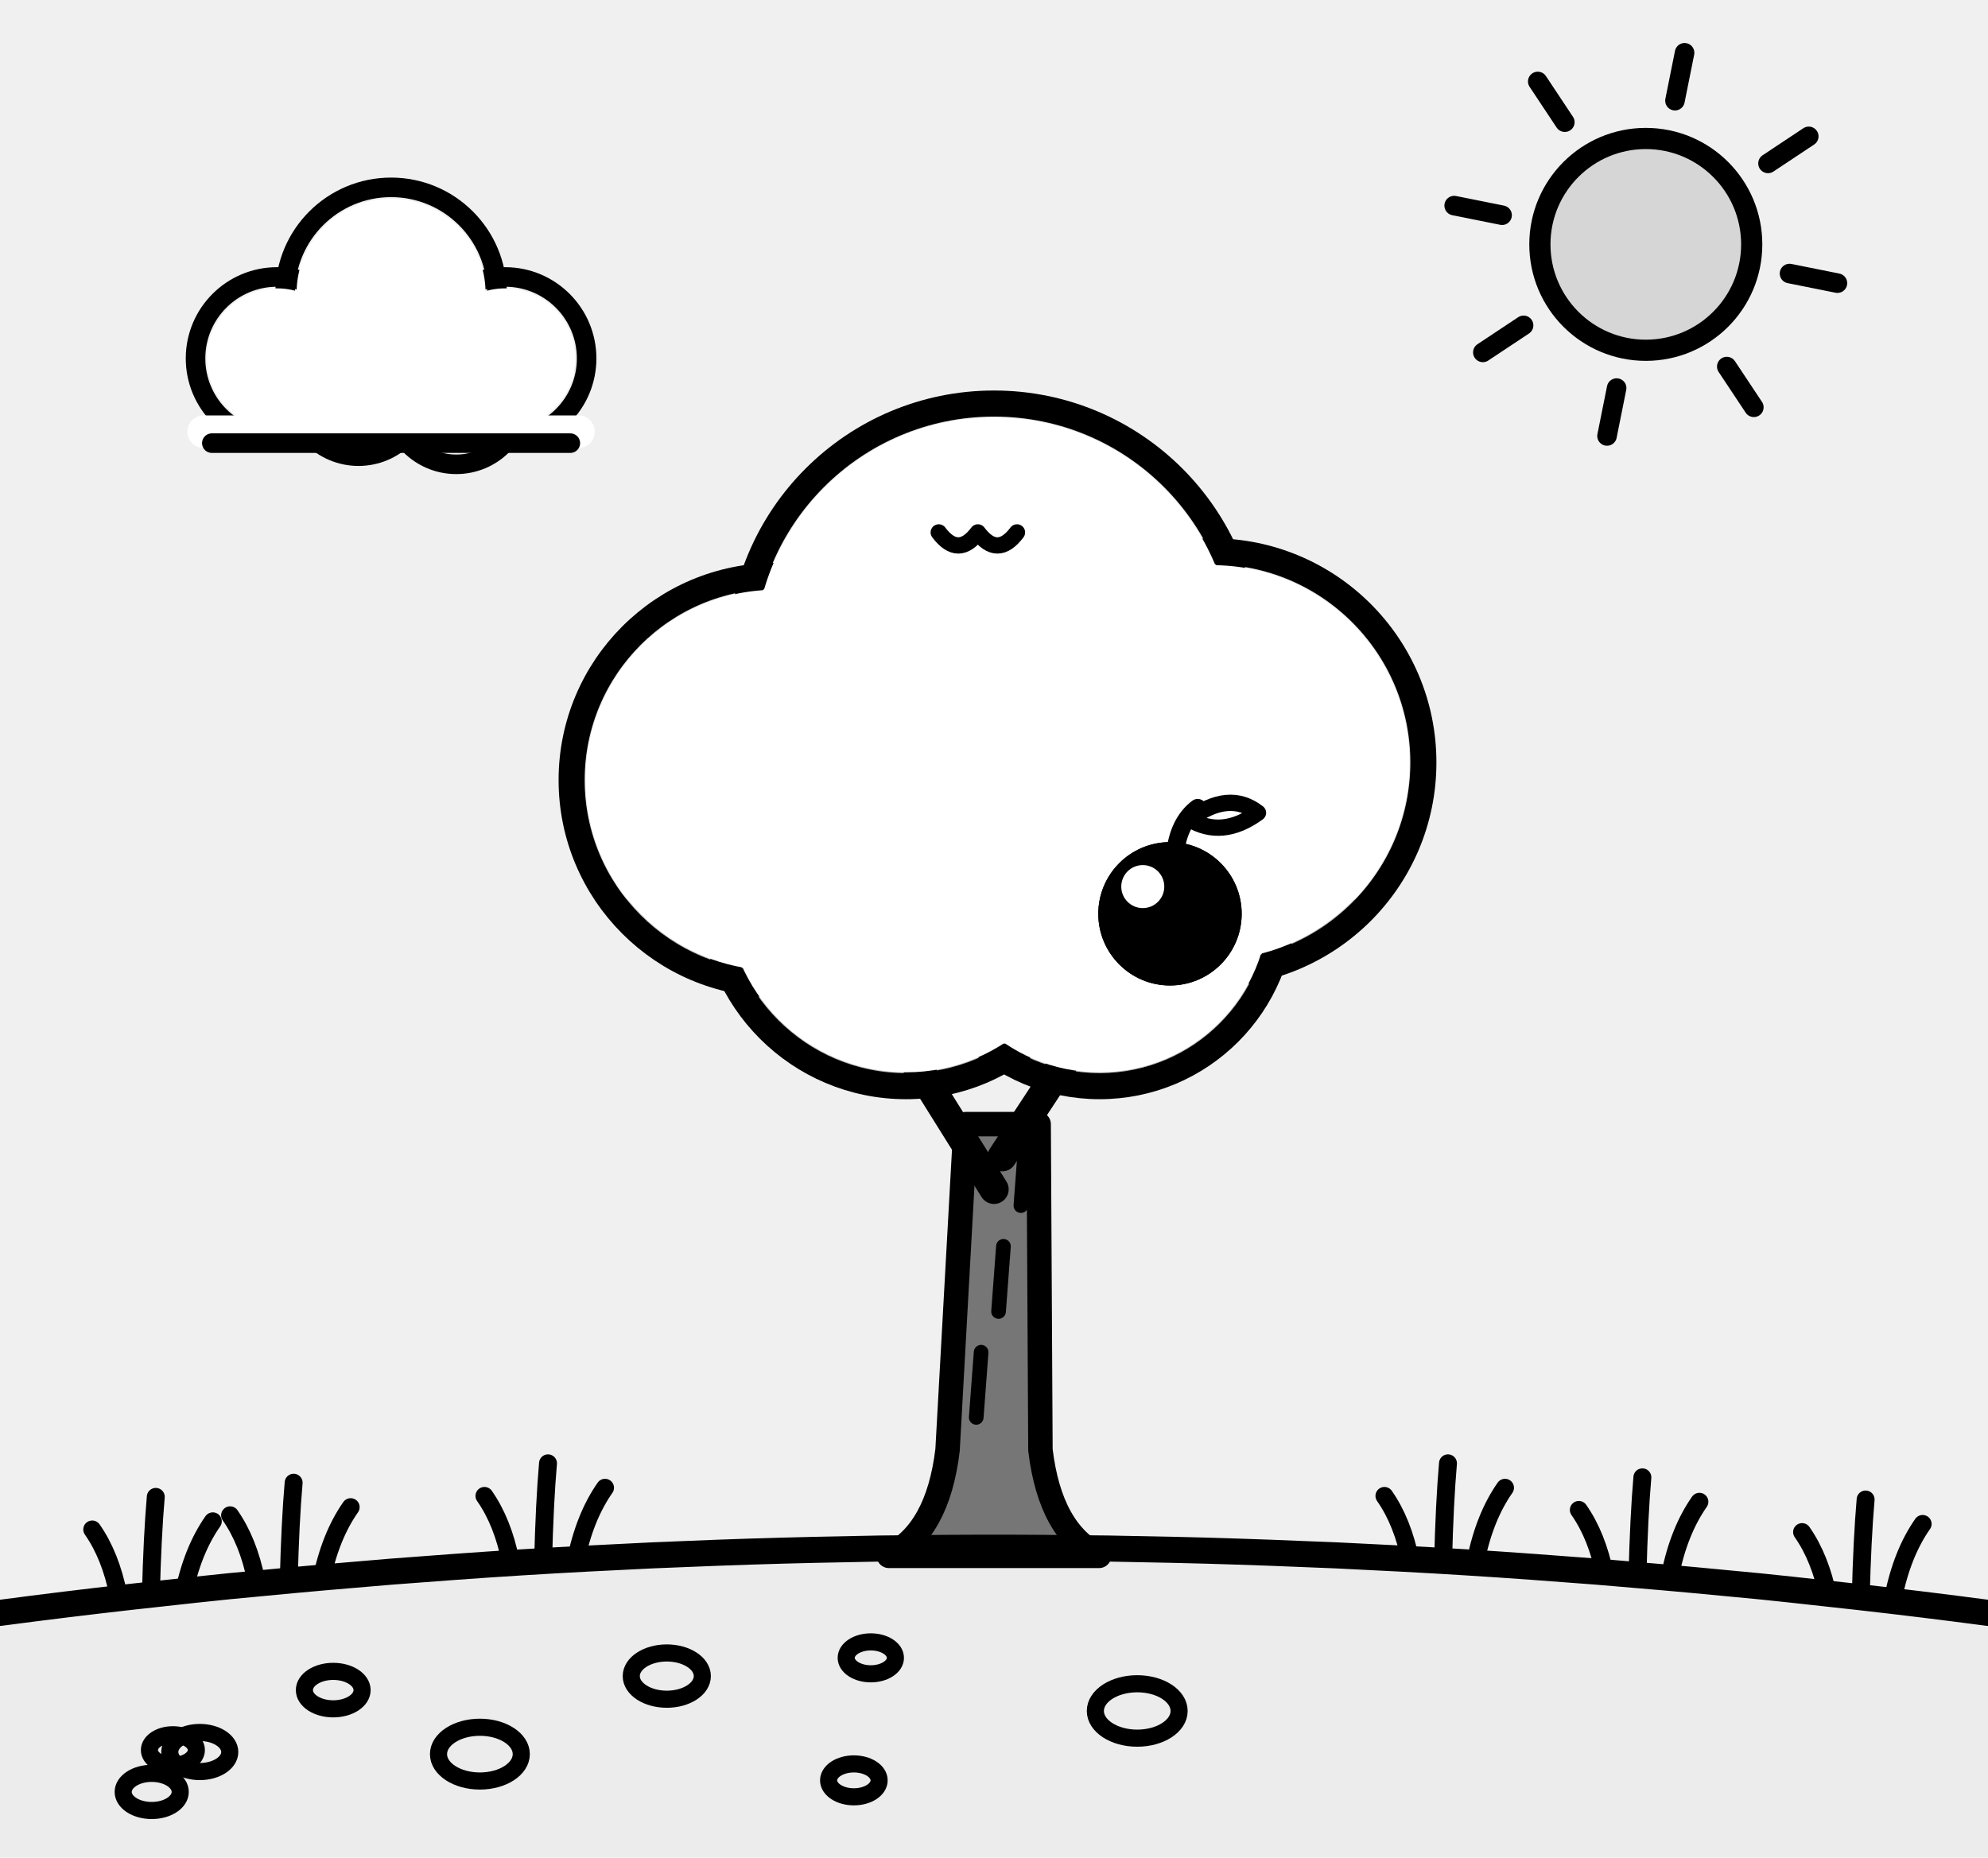
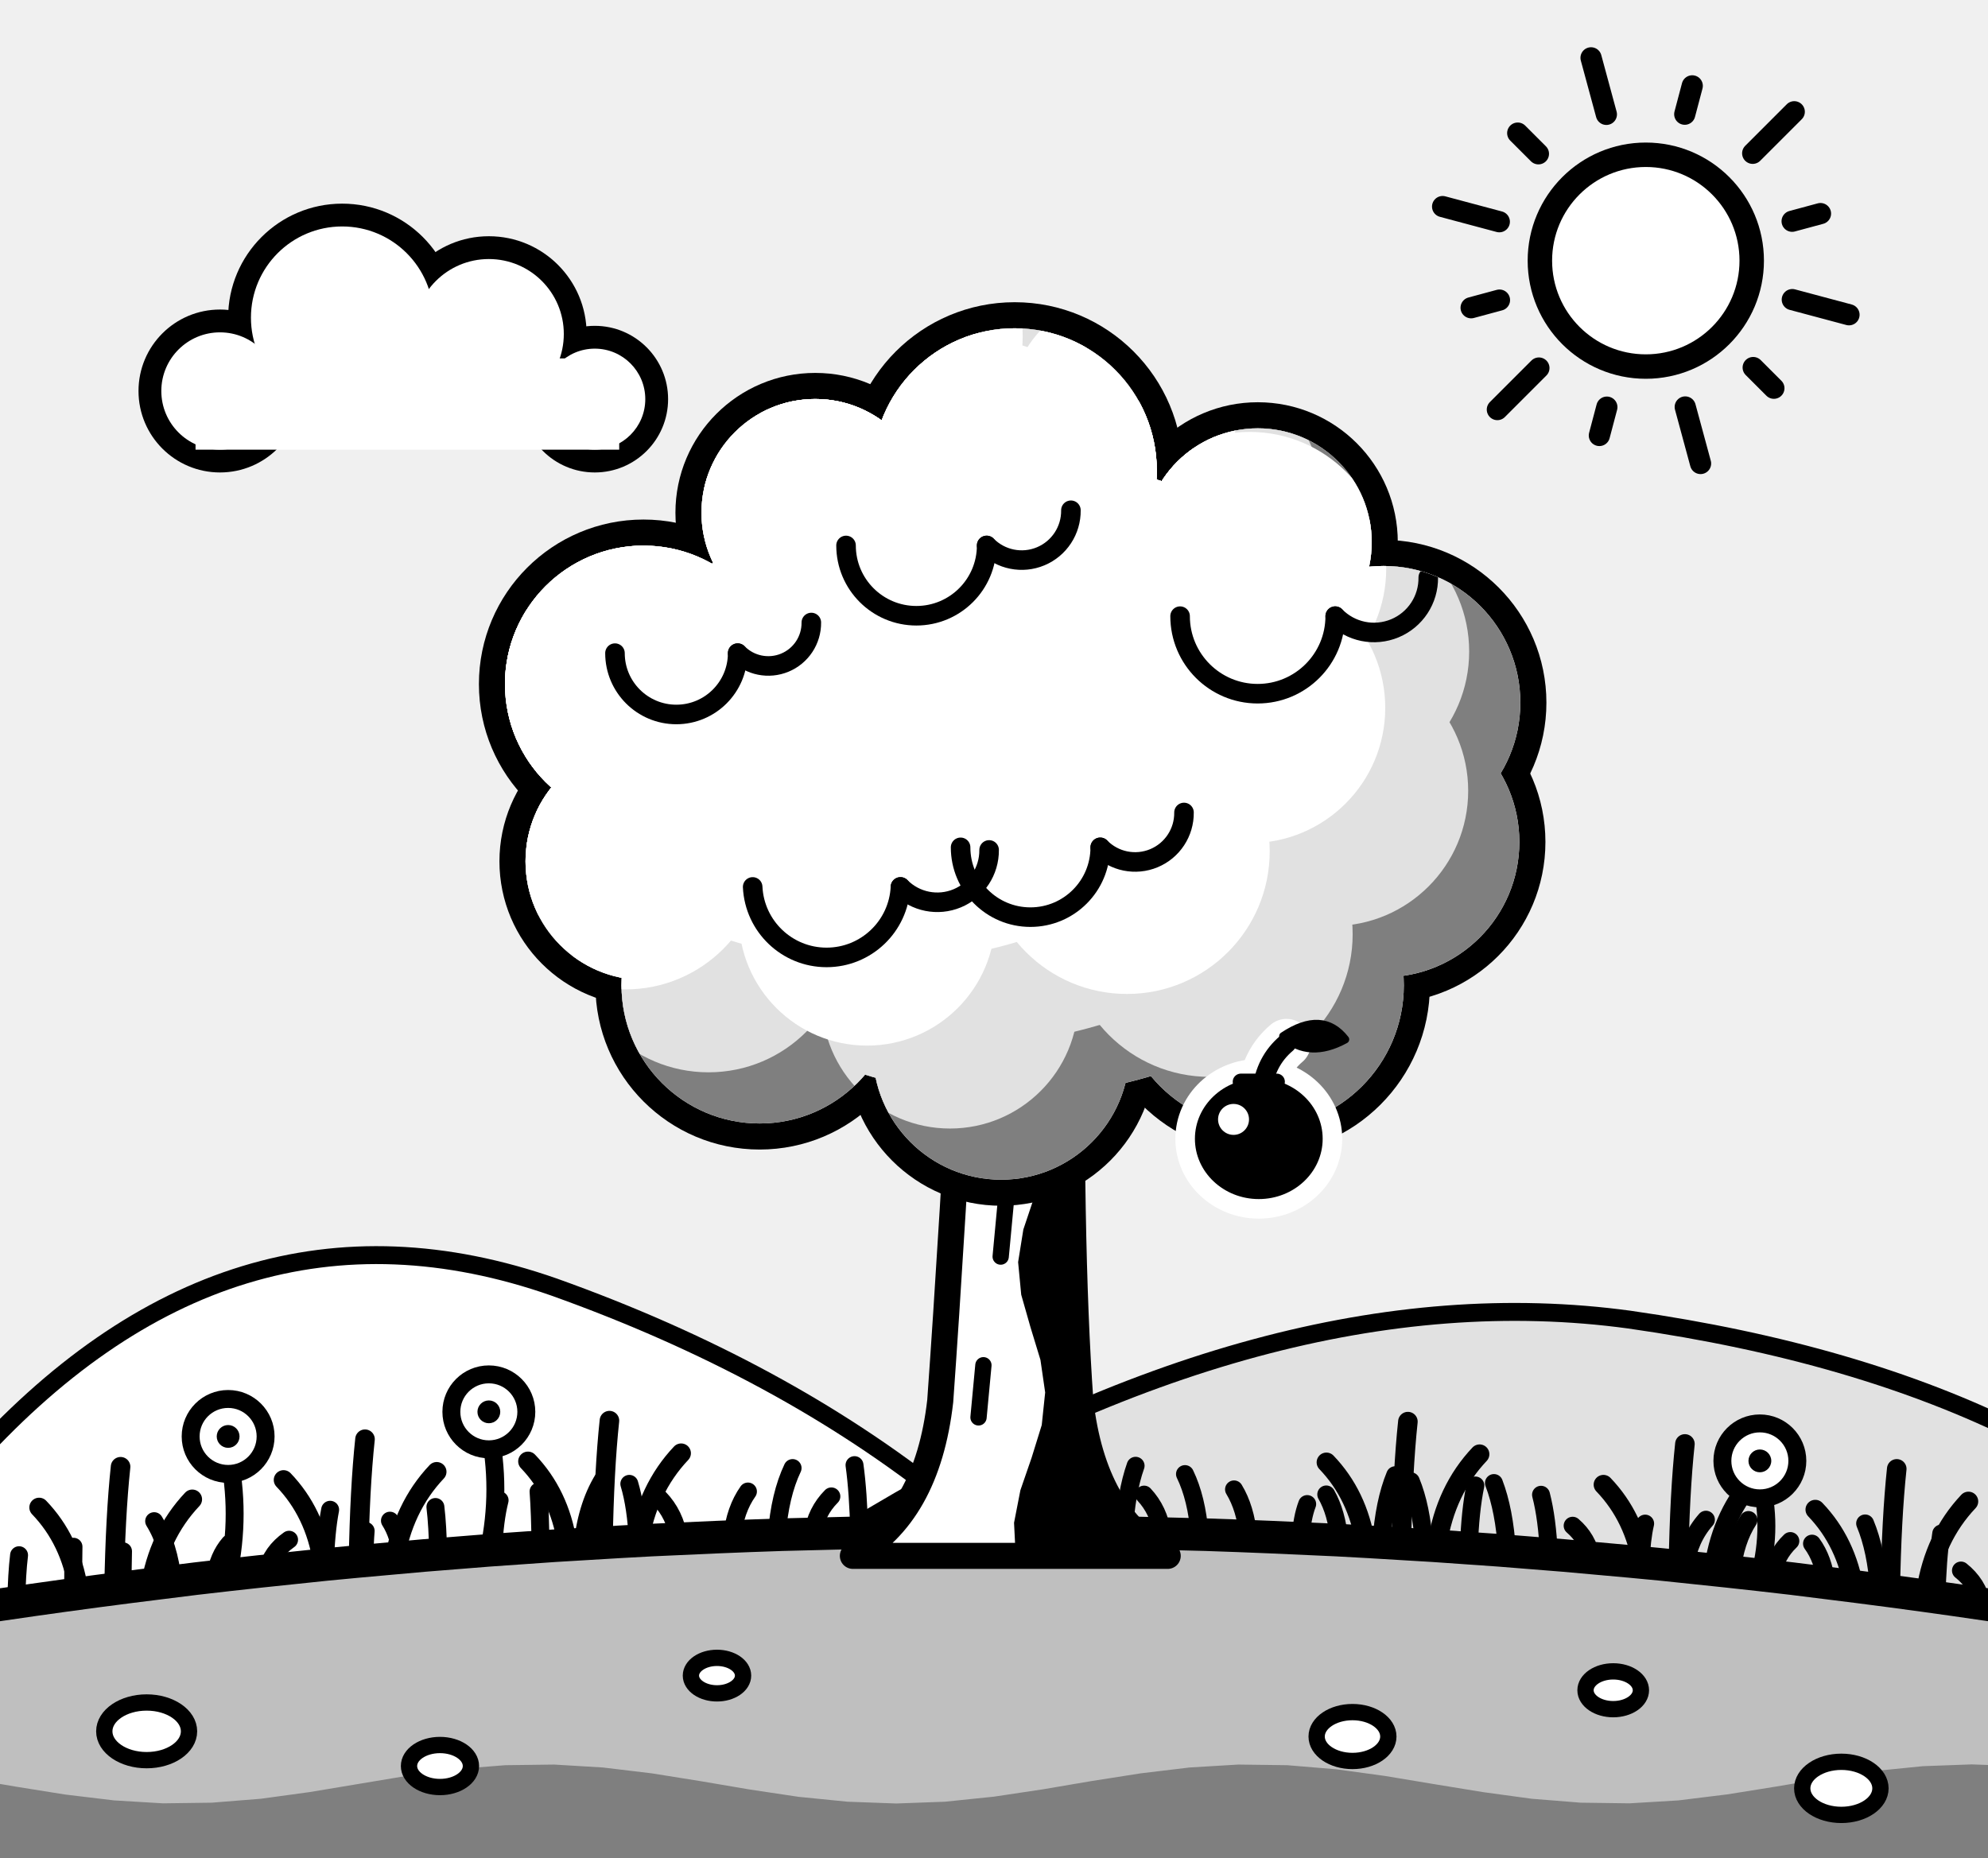
<svg xmlns="http://www.w3.org/2000/svg" width="122" height="114" viewBox="0 0 122 114">
-   <g id="shade">
-     <circle cx="101" cy="15" r="6.5" fill="rgb(214,214,214)" />
-     <path d="M0,99 L2,98.74 L4,98.49 L6,98.25 L8,98.02 L10,97.8 L12,97.58 L14,97.37 L16,97.18 L18,96.99 L20,96.81 L22,96.64 L24,96.47 L26,96.32 L28,96.17 L30,96.03 L32,95.9 L34,95.78 L36,95.67 L38,95.57 L40,95.47 L42,95.39 L44,95.31 L46,95.24 L48,95.18 L50,95.13 L52,95.09 L54,95.05 L56,95.03 L58,95.01 L60,95 L62,95 L64,95.01 L66,95.03 L68,95.05 L70,95.09 L72,95.13 L74,95.18 L76,95.24 L78,95.31 L80,95.39 L82,95.47 L84,95.57 L86,95.67 L88,95.78 L90,95.9 L92,96.03 L94,96.17 L96,96.32 L98,96.47 L100,96.64 L102,96.81 L104,96.99 L106,97.18 L108,97.37 L110,97.58 L112,97.8 L114,98.02 L116,98.25 L118,98.49 L120,98.74 L122,99 L122,114 L0,114 Z" fill="rgb(236,236,236)" />
-     <path d="M54.55,95.5 Q57.55,94 58.15,89 L59.26,69 L63.74,69 L63.85,89 Q64.45,94 67.45,95.5 Z" fill="rgb(118,118,118)" />
+   <g stroke-linecap="round" stroke-linejoin="round">
+     <path d="M109.99,18.39 L113.47,19.32" fill="none" stroke="#000" stroke-width="1.3" />
+     <path d="M107.59,22.56 L108.86,23.83" fill="none" stroke="#000" stroke-width="1.3" />
+     <path d="M103.42,24.98 L104.36,28.45" fill="none" stroke="#000" stroke-width="1.3" />
+     <path d="M98.61,24.99 L98.15,26.73" fill="none" stroke="#000" stroke-width="1.3" />
+     <path d="M94.44,22.59 L91.89,25.14" fill="none" stroke="#000" stroke-width="1.3" />
+     <path d="M92.02,18.42 L90.28,18.89" fill="none" stroke="#000" stroke-width="1.3" />
+     <path d="M92.01,13.61 L88.53,12.68" fill="none" stroke="#000" stroke-width="1.3" />
+     <path d="M94.41,9.44 L93.14,8.17" fill="none" stroke="#000" stroke-width="1.3" />
+     <path d="M98.58,7.02 L97.64,3.55" fill="none" stroke="#000" stroke-width="1.3" />
+     <path d="M103.39,7.01 L103.85,5.27" fill="none" stroke="#000" stroke-width="1.3" />
+     <path d="M107.56,9.41 L110.11,6.86" fill="none" stroke="#000" stroke-width="1.3" />
+     <path d="M109.98,13.58 L111.72,13.11" fill="none" stroke="#000" stroke-width="1.3" />
+     <circle cx="101" cy="16" r="6.5" fill="#fff" stroke="#000" stroke-width="1.5" />
+     <clipPath id="c1">
+       <rect x="0" y="0" width="122" height="29" />
+     </clipPath>
+     <g clip-path="url(#c1)">
+       <circle cx="13.5" cy="24" r="5" fill="#000" />
+       <circle cx="21" cy="19.5" r="7" fill="#000" />
+       <circle cx="30" cy="20.5" r="6" fill="#000" />
+       <circle cx="36.5" cy="24.5" r="4.5" fill="#000" />
+     </g>
+     <clipPath id="c2">
+       <rect x="0" y="0" width="122" height="27.6" />
+     </clipPath>
+     <g clip-path="url(#c2)">
+       <circle cx="13.5" cy="24" r="3.6" fill="#fff" />
+       <circle cx="21" cy="19.5" r="5.6" fill="#fff" />
+       <circle cx="30" cy="20.5" r="4.6" fill="#fff" />
+       <circle cx="36.5" cy="24.5" r="3.1" fill="#fff" />
+       <rect x="12" y="22" width="26" height="6" fill="#fff" />
+     </g>
+     <path d="M-2,90 Q14,72 34,79 Q48,84 58,92 L58,110 L-2,110 Z" fill="#fff" stroke="#000" stroke-width="1.1" />
+     <path d="M52,94 Q78,78 100,81 Q114,83 124,88 L124,110 L52,110 Z" fill="#e1e1e1" stroke="#000" stroke-width="1.1" />
+     <path d="M-2,98.8 L0,98.5 L2,98.21 L4,97.93 L6,97.66 L8,97.4 L10,97.15 L12,96.9 L14,96.67 L16,96.45 L18,96.24 L20,96.03 L22,95.84 L24,95.66 L26,95.48 L28,95.32 L30,95.16 L32,95.02 L34,94.88 L36,94.76 L38,94.64 L40,94.53 L42,94.44 L44,94.35 L46,94.27 L48,94.2 L50,94.15 L52,94.1 L54,94.06 L56,94.03 L58,94.01 L60,94 L62,94 L64,94.01 L66,94.03 L68,94.06 L70,94.1 L72,94.15 L74,94.2 L76,94.27 L78,94.35 L80,94.44 L82,94.53 L84,94.64 L86,94.76 L88,94.88 L90,95.02 L92,95.16 L94,95.32 L96,95.48 L98,95.66 L100,95.84 L102,96.03 L104,96.24 L106,96.45 L108,96.67 L110,96.9 L112,97.15 L114,97.4 L116,97.66 L118,97.93 L120,98.21 L122,98.5 L124,98.8 L124,116 L-2,116 Z" fill="#bfbfbf" />
+     <path d="M-2,109.16 L1,109.67 L4,110.15 L7,110.51 L10,110.69 L13,110.65 L16,110.41 L19,110 L22,109.5 L25,109 L28,108.59 L31,108.35 L34,108.31 L37,108.49 L40,108.85 L43,109.33 L46,109.84 L49,110.29 L52,110.59 L55,110.7 L58,110.59 L61,110.28 L64,109.83 L67,109.32 L70,108.85 L73,108.49 L76,108.31 L79,108.35 L82,108.6 L85,109.01 L88,109.51 L91,110 L94,110.41 L97,110.65 L100,110.69 L103,110.51 L106,110.14 L109,109.66 L112,109.15 L115,108.71 L118,108.41 L121,108.3 L124,108.41 L124,116 L-2,116 Z" fill="#7f7f7f" />
+     <ellipse cx="9" cy="106.27" rx="2.6" ry="1.77" fill="#fff" stroke="#000" stroke-width="1" />
+     <ellipse cx="27" cy="108.4" rx="1.9" ry="1.29" fill="#fff" stroke="#000" stroke-width="1" />
+     <ellipse cx="44" cy="102.85" rx="1.6" ry="1.09" fill="#fff" stroke="#000" stroke-width="1" />
+     <ellipse cx="83" cy="106.59" rx="2.2" ry="1.5" fill="#fff" stroke="#000" stroke-width="1" />
+     <ellipse cx="99" cy="103.75" rx="1.7" ry="1.16" fill="#fff" stroke="#000" stroke-width="1" />
+     <ellipse cx="113" cy="109.77" rx="2.4" ry="1.63" fill="#fff" stroke="#000" stroke-width="1" />
+     <path d="M1,98.35 q0.03,-1.73 0.17,-2.89" fill="none" stroke="#000" stroke-width="1.1" />
+     <path d="M4.49,97.86 q0,-1.75 0.02,-2.92" fill="none" stroke="#000" stroke-width="1.1" />
+     <path d="M7.52,97.46 q0.01,-1.35 0.03,-2.24" fill="none" stroke="#000" stroke-width="1.1" />
+     <path d="M10.6,97.07 q-0.23,-2.22 -1.14,-3.7" fill="none" stroke="#000" stroke-width="1.1" />
+     <path d="M13.22,96.76 q0.17,-1.21 0.87,-2.02" fill="none" stroke="#000" stroke-width="1.1" />
+     <path d="M16.39,96.41 q0.27,-1.14 1.35,-1.9" fill="none" stroke="#000" stroke-width="1.1" />
+     <path d="M19.94,96.04 q0.06,-2.02 0.32,-3.37" fill="none" stroke="#000" stroke-width="1.1" />
+     <path d="M22.36,95.81 q0.02,-1.1 0.08,-1.84" fill="none" stroke="#000" stroke-width="1.1" />
+     <path d="M24.65,95.6 q-0.14,-1.35 -0.72,-2.26" fill="none" stroke="#000" stroke-width="1.1" />
+     <path d="M26.89,95.41 q-0.03,-1.75 -0.17,-2.91" fill="none" stroke="#000" stroke-width="1.1" />
+     <path d="M30.27,95.14 q0.08,-1.83 0.39,-3.05" fill="none" stroke="#000" stroke-width="1.1" />
+     <path d="M33.17,94.94 q-0.02,-2.03 -0.12,-3.39" fill="none" stroke="#000" stroke-width="1.1" />
+     <path d="M35.76,94.77 q0.28,-2.52 1.39,-4.19" fill="none" stroke="#000" stroke-width="1.1" />
+     <path d="M39.14,94.58 q-0.1,-2.1 -0.52,-3.5" fill="none" stroke="#000" stroke-width="1.1" />
+     <path d="M41.66,94.45 q-0.24,-1.5 -1.2,-2.49" fill="none" stroke="#000" stroke-width="1.1" />
+     <path d="M44.93,94.31 q0.19,-1.66 0.97,-2.76" fill="none" stroke="#000" stroke-width="1.1" />
+     <path d="M47.67,94.21 q0.19,-2.46 0.97,-4.1" fill="none" stroke="#000" stroke-width="1.1" />
+     <path d="M49.87,94.15 q0.23,-1.38 1.15,-2.3" fill="none" stroke="#000" stroke-width="1.1" />
+     <path d="M52.73,94.08 q-0.06,-2.49 -0.29,-4.15" fill="none" stroke="#000" stroke-width="1.1" />
+     <path d="M68.97,94.08 q0.14,-2.47 0.72,-4.11" fill="none" stroke="#000" stroke-width="1.1" />
+     <path d="M71.33,94.13 q-0.22,-1.43 -1.12,-2.39" fill="none" stroke="#000" stroke-width="1.1" />
+     <path d="M73.62,94.19 q-0.18,-2.23 -0.9,-3.71" fill="none" stroke="#000" stroke-width="1.1" />
+     <path d="M76.6,94.29 q-0.17,-1.72 -0.87,-2.87" fill="none" stroke="#000" stroke-width="1.1" />
+     <path d="M79.82,94.43 q0.08,-1.27 0.4,-2.11" fill="none" stroke="#000" stroke-width="1.1" />
+     <path d="M82.19,94.54 q-0.16,-1.69 -0.8,-2.81" fill="none" stroke="#000" stroke-width="1.1" />
+     <path d="M84.77,94.68 q0.17,-2.48 0.85,-4.13" fill="none" stroke="#000" stroke-width="1.1" />
+     <path d="M87.39,94.84 q-0.16,-2.35 -0.81,-3.92" fill="none" stroke="#000" stroke-width="1.1" />
+     <path d="M90.14,95.03 q0.08,-2.31 0.4,-3.85" fill="none" stroke="#000" stroke-width="1.1" />
+     <path d="M92.48,95.2 q-0.16,-2.5 -0.8,-4.17" fill="none" stroke="#000" stroke-width="1.1" />
+     <path d="M95.05,95.4 q-0.1,-2.19 -0.48,-3.65" fill="none" stroke="#000" stroke-width="1.1" />
+     <path d="M97.66,95.63 q-0.23,-1.19 -1.15,-1.98" fill="none" stroke="#000" stroke-width="1.1" />
+     <path d="M100.68,95.9 q0.06,-1.43 0.28,-2.38" fill="none" stroke="#000" stroke-width="1.1" />
+     <path d="M103.4,96.17 q0.26,-1.73 1.29,-2.89" fill="none" stroke="#000" stroke-width="1.1" />
+     <path d="M106.27,96.48 q0.21,-1.91 1.03,-3.18" fill="none" stroke="#000" stroke-width="1.1" />
+     <path d="M108.73,96.76 q0.23,-1.3 1.14,-2.17" fill="none" stroke="#000" stroke-width="1.1" />
+     <path d="M112.07,97.15 q-0.17,-1.44 -0.87,-2.4" fill="none" stroke="#000" stroke-width="1.1" />
+     <path d="M115.31,97.57 q-0.17,-2.43 -0.85,-4.06" fill="none" stroke="#000" stroke-width="1.1" />
+     <path d="M118.84,98.05 q0.06,-2.35 0.29,-3.92" fill="none" stroke="#000" stroke-width="1.1" />
+     <path d="M121.63,98.45 q-0.26,-1.23 -1.29,-2.05" fill="none" stroke="#000" stroke-width="1.1" />
+     <path d="M4.8,97.53 q-0.48,-3 -2.4,-5" fill="none" stroke="#000" stroke-width="1.2" />
+     <path d="M7,97.53 q0.08,-4.5 0.4,-7.5" fill="none" stroke="#000" stroke-width="1.2" />
+     <path d="M9.2,97.53 q0.52,-3.3 2.6,-5.5" fill="none" stroke="#000" stroke-width="1.2" />
+     <path d="M19.8,95.84 q-0.48,-3 -2.4,-5" fill="none" stroke="#000" stroke-width="1.2" />
+     <path d="M22,95.84 q0.08,-4.5 0.4,-7.5" fill="none" stroke="#000" stroke-width="1.2" />
+     <path d="M24.2,95.84 q0.52,-3.3 2.6,-5.5" fill="none" stroke="#000" stroke-width="1.2" />
+     <path d="M34.8,94.7 q-0.48,-3 -2.4,-5" fill="none" stroke="#000" stroke-width="1.2" />
+     <path d="M37,94.7 q0.08,-4.5 0.4,-7.5" fill="none" stroke="#000" stroke-width="1.2" />
+     <path d="M39.2,94.7 q0.52,-3.3 2.6,-5.5" fill="none" stroke="#000" stroke-width="1.2" />
+     <path d="M83.8,94.76 q-0.48,-3 -2.4,-5" fill="none" stroke="#000" stroke-width="1.2" />
+     <path d="M86,94.76 q0.08,-4.5 0.4,-7.5" fill="none" stroke="#000" stroke-width="1.2" />
+     <path d="M88.2,94.76 q0.52,-3.3 2.6,-5.5" fill="none" stroke="#000" stroke-width="1.2" />
+     <path d="M100.8,96.13 q-0.48,-3 -2.4,-5" fill="none" stroke="#000" stroke-width="1.2" />
+     <path d="M103,96.13 q0.08,-4.5 0.4,-7.5" fill="none" stroke="#000" stroke-width="1.2" />
+     <path d="M105.2,96.13 q0.52,-3.3 2.6,-5.5" fill="none" stroke="#000" stroke-width="1.2" />
+     <path d="M113.8,97.66 q-0.48,-3 -2.4,-5" fill="none" stroke="#000" stroke-width="1.2" />
+     <path d="M116,97.66 q0.08,-4.5 0.4,-7.5" fill="none" stroke="#000" stroke-width="1.2" />
+     <path d="M118.2,97.66 q0.52,-3.3 2.6,-5.5" fill="none" stroke="#000" stroke-width="1.2" />
+     <path d="M14,96.67 q0.8,-3.75 0,-7.5" fill="none" stroke="#000" stroke-width="1.1" />
+     <circle cx="14" cy="88.17" r="2.3" fill="#fff" stroke="#000" stroke-width="1.1" />
+     <circle cx="14" cy="88.17" r="0.7" fill="#000" />
+     <path d="M108,96.67 q0.8,-3 0,-6" fill="none" stroke="#000" stroke-width="1.1" />
+     <circle cx="108" cy="89.67" r="2.3" fill="#fff" stroke="#000" stroke-width="1.1" />
+     <circle cx="108" cy="89.67" r="0.7" fill="#000" />
+     <path d="M30,95.16 q0.8,-3.75 0,-7.5" fill="none" stroke="#000" stroke-width="1.1" />
+     <circle cx="30" cy="86.66" r="2.3" fill="#fff" stroke="#000" stroke-width="1.1" />
+     <circle cx="30" cy="86.66" r="0.7" fill="#000" />
+     <path d="M-2,98.8 L0,98.5 L2,98.21 L4,97.93 L6,97.66 L8,97.4 L10,97.15 L12,96.9 L14,96.67 L16,96.45 L18,96.24 L20,96.03 L22,95.84 L24,95.66 L26,95.48 L28,95.32 L30,95.16 L32,95.02 L34,94.88 L36,94.76 L38,94.64 L40,94.53 L42,94.44 L44,94.35 L46,94.27 L48,94.2 L50,94.15 L52,94.1 L54,94.06 L56,94.03 L58,94.01 L60,94 L62,94 L64,94.01 L66,94.03 L68,94.06 L70,94.1 L72,94.15 L74,94.2 L76,94.27 L78,94.35 L80,94.44 L82,94.53 L84,94.64 L86,94.76 L88,94.88 L90,95.02 L92,95.16 L94,95.32 L96,95.48 L98,95.66 L100,95.84 L102,96.03 L104,96.24 L106,96.45 L108,96.67 L110,96.9 L112,97.15 L114,97.4 L116,97.66 L118,97.93 L120,98.21 L122,98.5 L124,98.8" fill="none" stroke="#000" stroke-width="2" />
+     <path d="M62.01,66.65 Q54.66,61.06 50.32,53.06 L49.08,54.07 Q53.04,62.38 59.99,68.29 Z" fill="#000" stroke="#000" stroke-width="0.5" />
+     <path d="M63.99,67.31 Q71.57,60.92 76.14,52.12 L74.92,51.09 Q69.96,59.56 62.01,65.63 Z" fill="#000" stroke="#000" stroke-width="0.5" />
+     <path d="M52.34,95.5 Q56.9,93 57.7,86 Q58.4,76.24 59.38,58.47 L65.82,58.47 Q65.6,76.24 66.3,86 Q67.1,93 71.66,95.5 Z" fill="#fff" stroke="#000" stroke-width="1.6" />
    <clipPath id="c3">
-       <circle cx="61" cy="40.32" r="15.55" />
-       <circle cx="47.61" cy="47.88" r="12.53" />
-       <circle cx="74.39" cy="46.8" r="12.96" />
-       <circle cx="55.6" cy="54.79" r="11.88" />
-       <circle cx="67.48" cy="55.44" r="11.23" />
+       <path d="M52.34,95.5 Q56.9,93 57.7,86 Q58.4,76.24 59.38,58.47 L65.82,58.47 Q65.6,76.24 66.3,86 Q67.1,93 71.66,95.5 Z" />
    </clipPath>
    <g clip-path="url(#c3)">
-       <rect x="0" y="0" width="122" height="114" fill="rgb(226,226,226)" />
-       <rect x="0" y="55.22" width="122" height="114" fill="rgb(186,186,186)" />
-       <circle cx="56.33" cy="34.88" r="7" fill="#fff" />
-       <circle cx="43.85" cy="43.5" r="5.64" fill="#fff" />
-       <circle cx="70.5" cy="42.26" r="5.83" fill="#fff" />
-     </g>
-   </g>
-   <g id="ink" fill="none" stroke="#000" stroke-linecap="round" stroke-linejoin="round">
-     <circle cx="101" cy="15" r="6.5" stroke-width="1.3" />
-     <path d="M109.82,16.79 L112.76,17.38" stroke-width="1.2" />
-     <path d="M105.97,22.5 L107.63,25" stroke-width="1.2" />
-     <path d="M99.21,23.82 L98.62,26.76" stroke-width="1.2" />
-     <path d="M93.5,19.97 L91,21.63" stroke-width="1.2" />
-     <path d="M92.18,13.21 L89.24,12.62" stroke-width="1.2" />
-     <path d="M96.03,7.5 L94.37,5" stroke-width="1.2" />
-     <path d="M102.79,6.18 L103.38,3.24" stroke-width="1.2" />
-     <path d="M108.5,10.03 L111,8.37" stroke-width="1.2" />
-     <circle cx="17" cy="22" r="5" stroke-width="1.2" />
-     <circle cx="24" cy="18" r="6.5" stroke-width="1.2" />
-     <circle cx="31" cy="22" r="5" stroke-width="1.2" />
-     <circle cx="22" cy="24" r="4" stroke-width="1.2" />
-     <circle cx="28" cy="24.5" r="4" stroke-width="1.2" />
-     <circle cx="17" cy="22" r="4.3" fill="#fff" stroke="none" />
-     <circle cx="24" cy="18" r="5.8" fill="#fff" stroke="none" />
-     <circle cx="31" cy="22" r="4.3" fill="#fff" stroke="none" />
-     <circle cx="22" cy="24" r="3.3" fill="#fff" stroke="none" />
-     <circle cx="28" cy="24.5" r="3.3" fill="#fff" stroke="none" />
-     <path d="M12.5,26.5 L35.5,26.5" stroke="#fff" stroke-width="2" />
-     <path d="M13,27.2 L35,27.2" stroke-width="1.2" />
-     <path d="M0,99 L2,98.74 L4,98.49 L6,98.25 L8,98.02 L10,97.8 L12,97.58 L14,97.37 L16,97.18 L18,96.99 L20,96.81 L22,96.64 L24,96.47 L26,96.32 L28,96.17 L30,96.03 L32,95.9 L34,95.78 L36,95.67 L38,95.57 L40,95.47 L42,95.39 L44,95.31 L46,95.24 L48,95.18 L50,95.13 L52,95.09 L54,95.05 L56,95.03 L58,95.01 L60,95 L62,95 L64,95.01 L66,95.03 L68,95.05 L70,95.09 L72,95.13 L74,95.18 L76,95.24 L78,95.31 L80,95.39 L82,95.47 L84,95.57 L86,95.67 L88,95.78 L90,95.9 L92,96.03 L94,96.17 L96,96.32 L98,96.47 L100,96.64 L102,96.81 L104,96.99 L106,97.18 L108,97.37 L110,97.58 L112,97.8 L114,98.02 L116,98.25 L118,98.49 L120,98.74 L122,99" stroke-width="1.6" />
-     <ellipse cx="40.92" cy="102.88" rx="2.18" ry="1.42" stroke-width="1.05" />
-     <ellipse cx="12.26" cy="107.54" rx="1.84" ry="1.2" stroke-width="1.05" />
-     <ellipse cx="10.61" cy="107.42" rx="1.44" ry="0.94" stroke-width="1.05" />
-     <ellipse cx="53.44" cy="101.76" rx="1.51" ry="0.98" stroke-width="1.05" />
-     <ellipse cx="52.4" cy="109.28" rx="1.55" ry="1.01" stroke-width="1.05" />
-     <ellipse cx="29.45" cy="107.67" rx="2.54" ry="1.65" stroke-width="1.05" />
-     <ellipse cx="69.79" cy="105.02" rx="2.57" ry="1.67" stroke-width="1.05" />
-     <ellipse cx="9.31" cy="109.99" rx="1.75" ry="1.14" stroke-width="1.05" />
-     <ellipse cx="20.45" cy="103.74" rx="1.77" ry="1.15" stroke-width="1.05" />
-     <path d="M7.26,97.88 Q6.78,95.48 5.66,93.88" stroke-width="1.1" />
-     <path d="M9.26,97.88 Q9.35,94.28 9.56,91.88" stroke-width="1.1" />
-     <path d="M11.26,97.88 Q11.8,95.18 13.06,93.38" stroke-width="1.1" />
-     <path d="M15.72,97.01 Q15.24,94.61 14.12,93.01" stroke-width="1.1" />
-     <path d="M17.72,97.01 Q17.81,93.41 18.02,91.01" stroke-width="1.1" />
-     <path d="M19.72,97.01 Q20.26,94.31 21.52,92.51" stroke-width="1.1" />
-     <path d="M31.33,95.82 Q30.85,93.42 29.73,91.82" stroke-width="1.1" />
-     <path d="M33.33,95.82 Q33.42,92.22 33.63,89.82" stroke-width="1.1" />
-     <path d="M35.33,95.82 Q35.87,93.12 37.13,91.32" stroke-width="1.1" />
-     <path d="M86.56,95.82 Q86.08,93.42 84.96,91.82" stroke-width="1.1" />
-     <path d="M88.56,95.82 Q88.65,92.22 88.86,89.82" stroke-width="1.1" />
-     <path d="M90.56,95.82 Q91.1,93.12 92.36,91.32" stroke-width="1.1" />
-     <path d="M98.49,96.68 Q98.01,94.28 96.89,92.68" stroke-width="1.1" />
-     <path d="M100.49,96.68 Q100.58,93.08 100.79,90.68" stroke-width="1.1" />
-     <path d="M102.49,96.68 Q103.03,93.98 104.29,92.18" stroke-width="1.1" />
-     <path d="M112.19,98.04 Q111.71,95.64 110.59,94.04" stroke-width="1.1" />
-     <path d="M114.19,98.04 Q114.28,94.44 114.49,92.04" stroke-width="1.1" />
-     <path d="M116.19,98.04 Q116.73,95.34 117.99,93.54" stroke-width="1.1" />
-     <path d="M54.55,95.5 Q57.55,94 58.15,89 L59.26,69 L63.74,69 L63.85,89 Q64.45,94 67.45,95.5 Z" stroke-width="1.5" fill="#fff" fill-opacity="0" />
-     <path d="M59.91,87 l0.3,-4" stroke-width="0.9" />
-     <path d="M61.28,80.5 l0.3,-4" stroke-width="0.9" />
-     <path d="M62.65,74 l0.3,-4" stroke-width="0.9" />
-     <path d="M61,73 Q56,65 51,57" stroke-width="1.8" />
-     <path d="M61.5,71 Q66.75,63 72,55" stroke-width="1.8" />
-     <circle cx="61" cy="40.32" r="15.55" stroke-width="1.6" />
-     <circle cx="47.61" cy="47.88" r="12.53" stroke-width="1.6" />
-     <circle cx="74.39" cy="46.8" r="12.96" stroke-width="1.6" />
-     <circle cx="55.6" cy="54.79" r="11.88" stroke-width="1.6" />
-     <circle cx="67.48" cy="55.44" r="11.23" stroke-width="1.6" />
-     <circle cx="61" cy="40.32" r="14.7" fill="#fff" stroke="none" />
-     <circle cx="47.61" cy="47.88" r="11.68" fill="#fff" stroke="none" />
-     <circle cx="74.39" cy="46.8" r="12.11" fill="#fff" stroke="none" />
-     <circle cx="55.6" cy="54.79" r="11.03" fill="#fff" stroke="none" />
-     <circle cx="67.48" cy="55.44" r="10.38" fill="#fff" stroke="none" />
-     <path d="M57.61,32.68 q1.2,1.6 2.4,0 q1.2,1.6 2.4,0" stroke-width="1" />
-     <circle cx="71.8" cy="56.09" r="4.4" fill="#000" stroke="#fff" stroke-width="1.2" paint-order="stroke" />
-     <circle cx="71.8" cy="56.09" r="4.4" fill="#000" stroke="none" />
-     <circle cx="70.13" cy="54.42" r="1.32" fill="#fff" stroke="none" />
-     <path d="M72.1,52.49 q0.2,-2 1.4,-2.9" stroke-width="1.1" />
-     <path d="M73,50.29 q2.4,-1.8 4.2,-0.4 q-2.2,1.6 -4.2,0.4 Z" fill="#fff" stroke-width="1" />
+       <path d="M63.62,57.47 L62.99,59.47 L62.76,61.47 L63.03,63.47 L63.63,65.47 L64.21,67.47 L64.42,69.47 L64.12,71.47 L63.47,73.47 L62.8,75.47 L62.48,77.47 L62.67,79.47 L63.24,81.47 L63.85,83.47 L64.14,85.47 L63.93,87.47 L63.31,89.47 L62.62,91.47 L62.23,93.47 L62.33,95.47 L76.26,95.47 L76.26,57.47 Z" fill="#000" />
+     </g>
+     <path d="M60.05,87 L60.35,83.8" fill="none" stroke="#000" stroke-width="1" />
+     <path d="M61.41,77.13 L61.71,73.93" fill="none" stroke="#000" stroke-width="1" />
+     <path d="M60.38,67.26 L60.68,64.06" fill="none" stroke="#000" stroke-width="1" />
+     <clipPath id="c4">
+       <ellipse cx="62" cy="47.69" rx="24.6" ry="19.6" />
+       <circle cx="62.27" cy="28.87" r="8.72" />
+       <circle cx="77.19" cy="33.28" r="6.99" />
+       <circle cx="84.91" cy="43.13" r="8.39" />
+       <circle cx="84.94" cy="51.68" r="8.3" />
+       <circle cx="77.39" cy="60.48" r="8.76" />
+       <circle cx="61.44" cy="64.54" r="7.87" />
+       <circle cx="46.62" cy="60.48" r="8.48" />
+       <circle cx="39.53" cy="52.87" r="7.28" />
+       <circle cx="39.49" cy="41.99" r="8.5" />
+       <circle cx="50.03" cy="31.47" r="6.98" />
+     </clipPath>
+     <g fill="#000" stroke="#000" stroke-width="3.2">
+       <ellipse cx="62" cy="47.69" rx="24.6" ry="19.6" />
+       <circle cx="62.27" cy="28.87" r="8.72" />
+       <circle cx="77.19" cy="33.28" r="6.99" />
+       <circle cx="84.91" cy="43.13" r="8.39" />
+       <circle cx="84.94" cy="51.68" r="8.3" />
+       <circle cx="77.39" cy="60.48" r="8.76" />
+       <circle cx="61.44" cy="64.54" r="7.87" />
+       <circle cx="46.62" cy="60.48" r="8.48" />
+       <circle cx="39.53" cy="52.87" r="7.28" />
+       <circle cx="39.49" cy="41.99" r="8.5" />
+       <circle cx="50.03" cy="31.47" r="6.98" />
+     </g>
+     <g fill="#fff">
+       <ellipse cx="62" cy="47.69" rx="24.6" ry="19.6" />
+       <circle cx="62.27" cy="28.87" r="8.72" />
+       <circle cx="77.19" cy="33.28" r="6.99" />
+       <circle cx="84.91" cy="43.13" r="8.39" />
+       <circle cx="84.94" cy="51.68" r="8.3" />
+       <circle cx="77.39" cy="60.48" r="8.76" />
+       <circle cx="61.44" cy="64.54" r="7.87" />
+       <circle cx="46.62" cy="60.48" r="8.48" />
+       <circle cx="39.53" cy="52.87" r="7.28" />
+       <circle cx="39.49" cy="41.99" r="8.5" />
+       <circle cx="50.03" cy="31.47" r="6.98" />
+     </g>
+     <g clip-path="url(#c4)">
+       <rect x="-10" y="-10" width="142" height="134" fill="#7f7f7f" />
+       <g fill="#e1e1e1" transform="translate(-3.14,-3.14)">
+         <ellipse cx="62" cy="47.69" rx="24.6" ry="19.6" />
+         <circle cx="62.27" cy="28.87" r="8.72" />
+         <circle cx="77.19" cy="33.28" r="6.99" />
+         <circle cx="84.91" cy="43.13" r="8.39" />
+         <circle cx="84.94" cy="51.68" r="8.3" />
+         <circle cx="77.39" cy="60.48" r="8.76" />
+         <circle cx="61.44" cy="64.54" r="7.87" />
+         <circle cx="46.62" cy="60.48" r="8.48" />
+         <circle cx="39.53" cy="52.87" r="7.28" />
+         <circle cx="39.49" cy="41.99" r="8.5" />
+         <circle cx="50.03" cy="31.47" r="6.98" />
+       </g>
+       <g fill="#fff" transform="translate(-8.23,-8.23)">
+         <ellipse cx="62" cy="47.69" rx="24.6" ry="19.6" />
+         <circle cx="62.27" cy="28.87" r="8.72" />
+         <circle cx="77.19" cy="33.28" r="6.99" />
+         <circle cx="84.91" cy="43.13" r="8.39" />
+         <circle cx="84.94" cy="51.68" r="8.3" />
+         <circle cx="77.39" cy="60.48" r="8.76" />
+         <circle cx="61.44" cy="64.54" r="7.87" />
+         <circle cx="46.62" cy="60.48" r="8.48" />
+         <circle cx="39.53" cy="52.87" r="7.28" />
+         <circle cx="39.49" cy="41.99" r="8.5" />
+         <circle cx="50.03" cy="31.47" r="6.98" />
+       </g>
+     </g>
+     <g clip-path="url(#c4)">
+       <path d="M37.74,40.09 A3.76,3.76 0 0 0 45.27,40.09" fill="none" stroke="#000" stroke-width="1.2" />
+       <path d="M45.27,40.09 a2.64,2.64 0 0 0 4.52,-1.88" fill="none" stroke="#000" stroke-width="1.2" />
+       <path d="M58.95,52.01 A4.28,4.28 0 0 0 67.52,52.01" fill="none" stroke="#000" stroke-width="1.2" />
+       <path d="M67.52,52.01 a3,3 0 0 0 5.14,-2.14" fill="none" stroke="#000" stroke-width="1.2" />
+       <path d="M46.19,54.44 A4.54,4.54 0 0 0 55.26,54.44" fill="none" stroke="#000" stroke-width="1.2" />
+       <path d="M55.26,54.44 a3.18,3.18 0 0 0 5.44,-2.27" fill="none" stroke="#000" stroke-width="1.2" />
+       <path d="M72.42,37.82 A4.76,4.76 0 0 0 81.94,37.82" fill="none" stroke="#000" stroke-width="1.2" />
+       <path d="M81.94,37.82 a3.33,3.33 0 0 0 5.71,-2.38" fill="none" stroke="#000" stroke-width="1.2" />
+       <path d="M51.92,33.48 A4.31,4.31 0 0 0 60.55,33.48" fill="none" stroke="#000" stroke-width="1.2" />
+       <path d="M60.55,33.48 a3.02,3.02 0 0 0 5.17,-2.16" fill="none" stroke="#000" stroke-width="1.2" />
+     </g>
+     <path d="M77.45,66.94 q0.2,-1.8 1.5,-2.9" fill="none" stroke="#fff" stroke-width="3" />
+     <ellipse cx="77.25" cy="69.9" rx="3.92" ry="3.7" fill="#000" stroke="#fff" stroke-width="2.4" />
+     <ellipse cx="77.25" cy="69.9" rx="3.92" ry="3.7" fill="#000" />
+     <path d="M76.15,66.4 L78.35,66.4" fill="none" stroke="#000" stroke-width="1" />
+     <circle cx="75.7" cy="68.71" r="0.95" fill="#fff" />
+     <path d="M77.45,66.94 q0.2,-1.8 1.5,-2.9" fill="none" stroke="#000" stroke-width="1.2" />
+     <path d="M78.75,63.6 q2.4,-1.6 3.8,0.2 q-2.2,1.2 -3.8,-0.2 Z" fill="#000" stroke="#000" stroke-width="0.5" />
  </g>
</svg>
